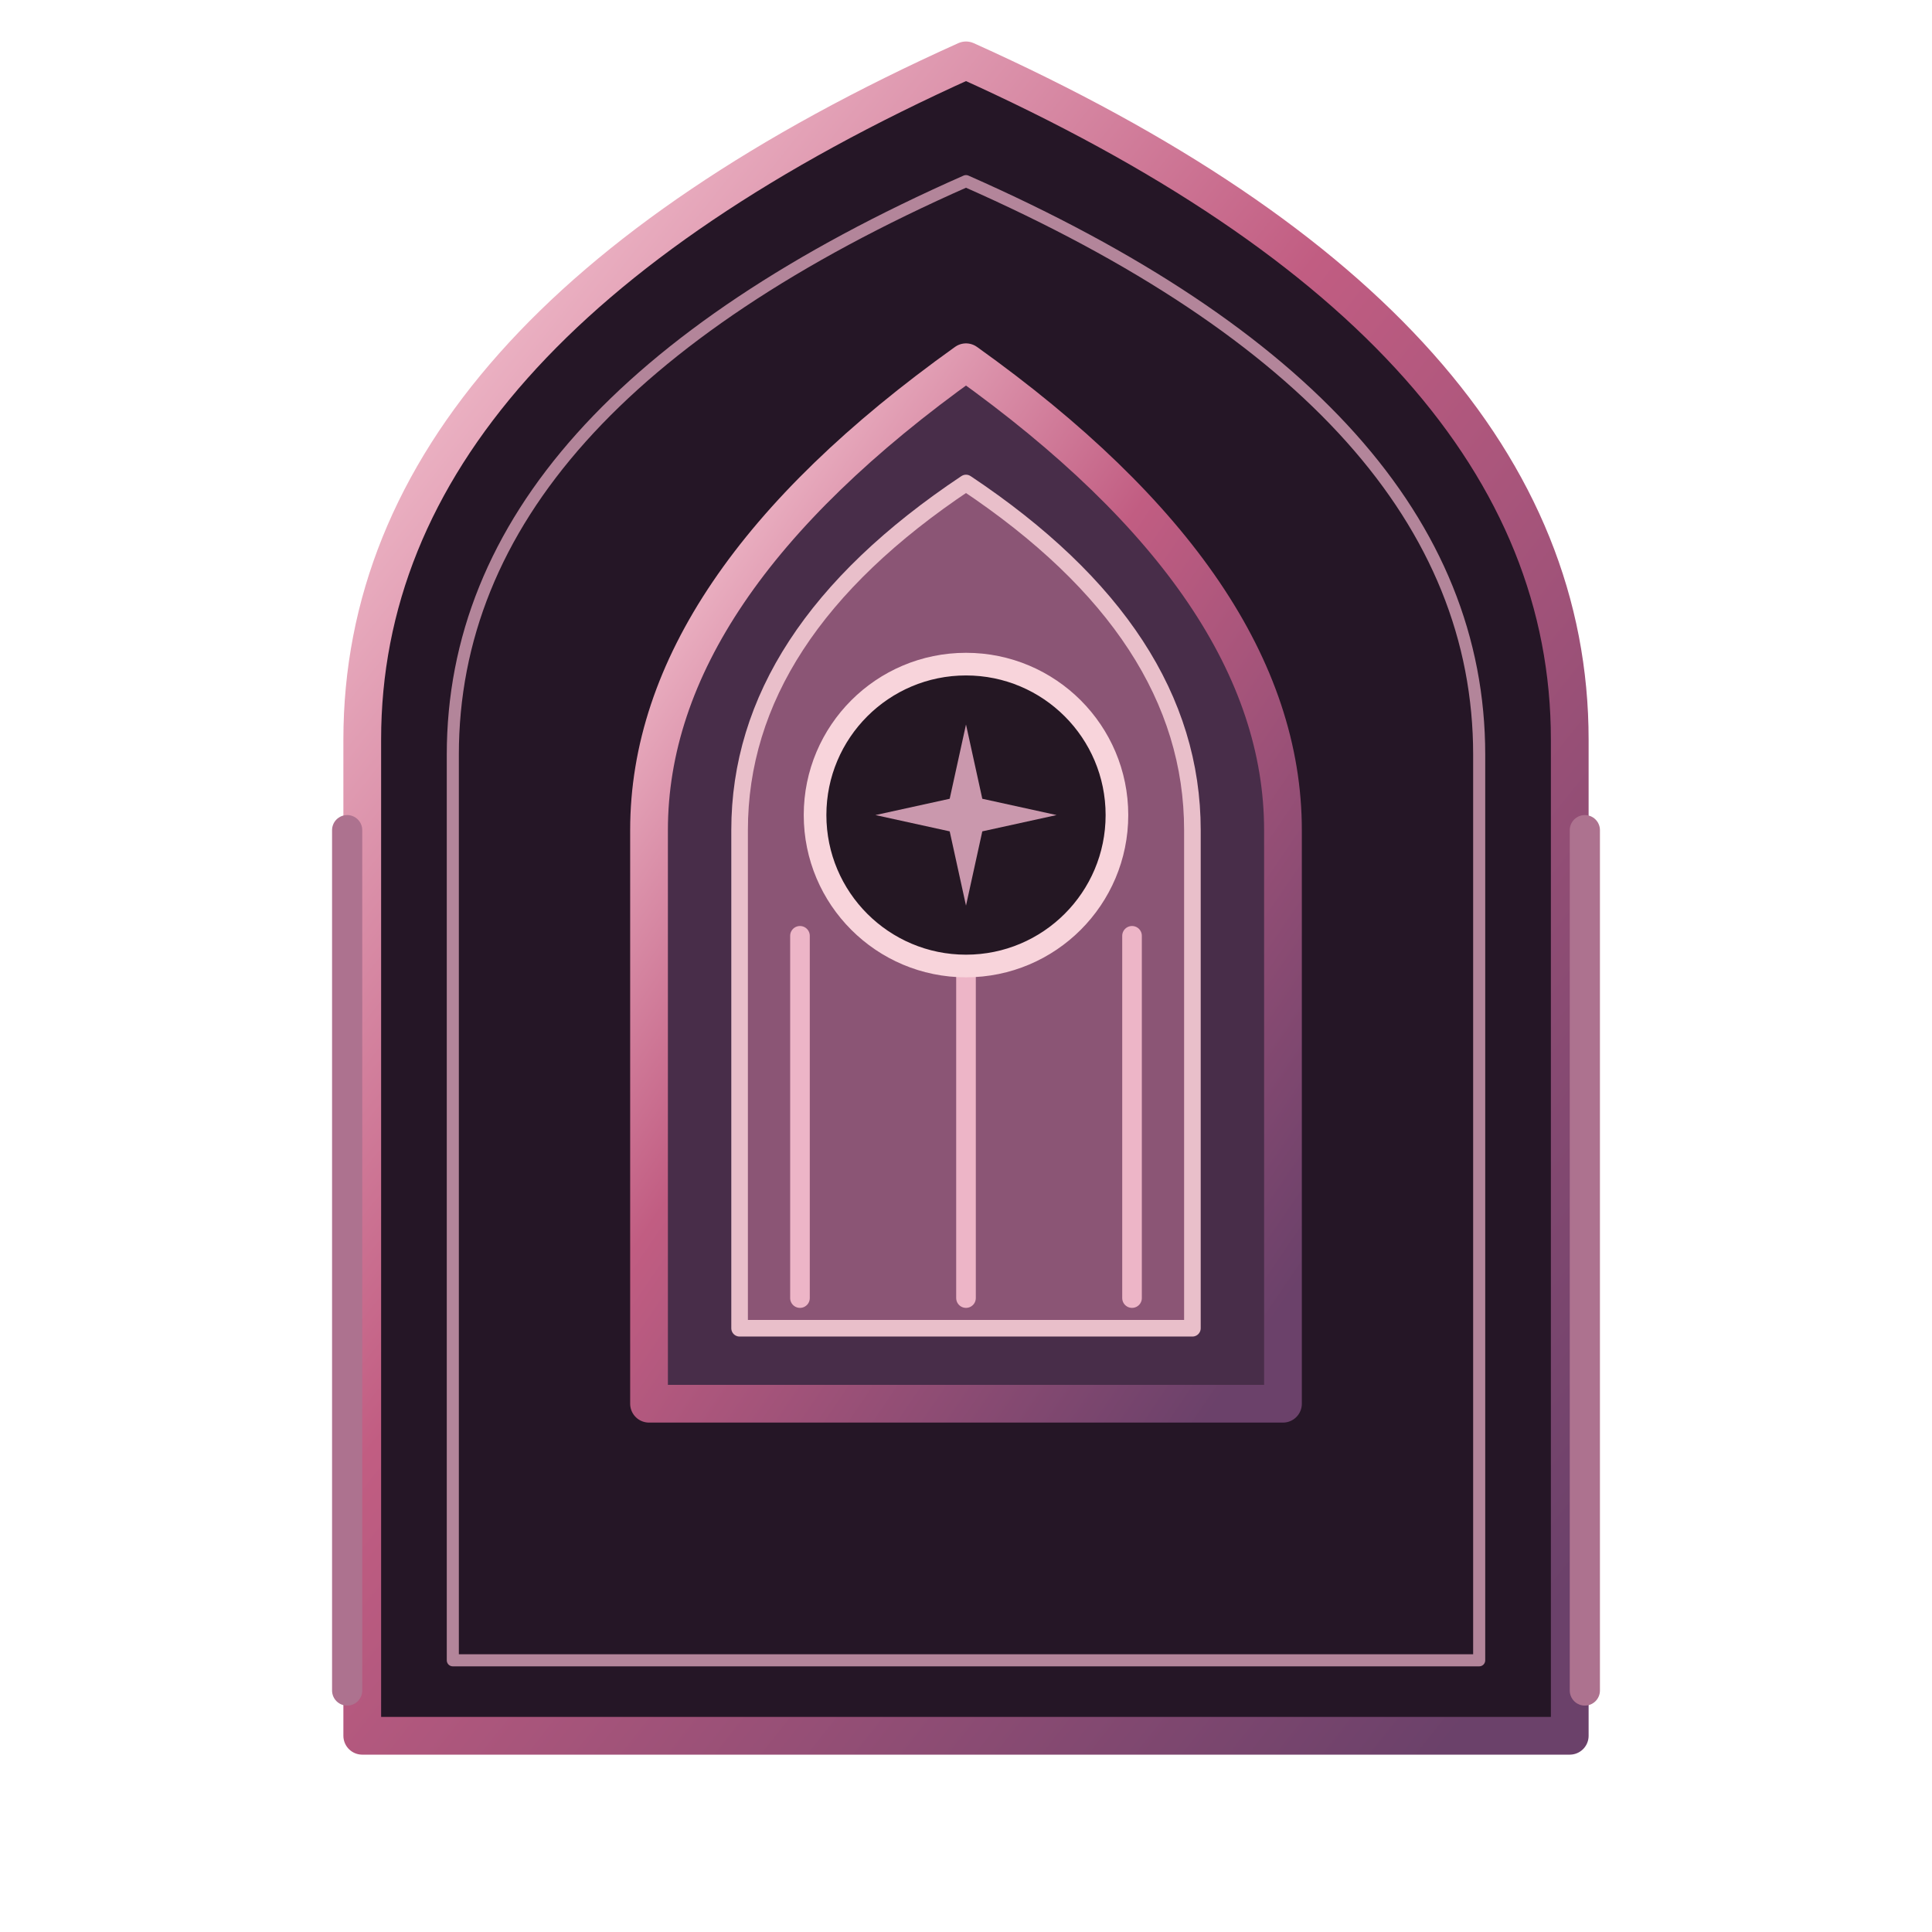
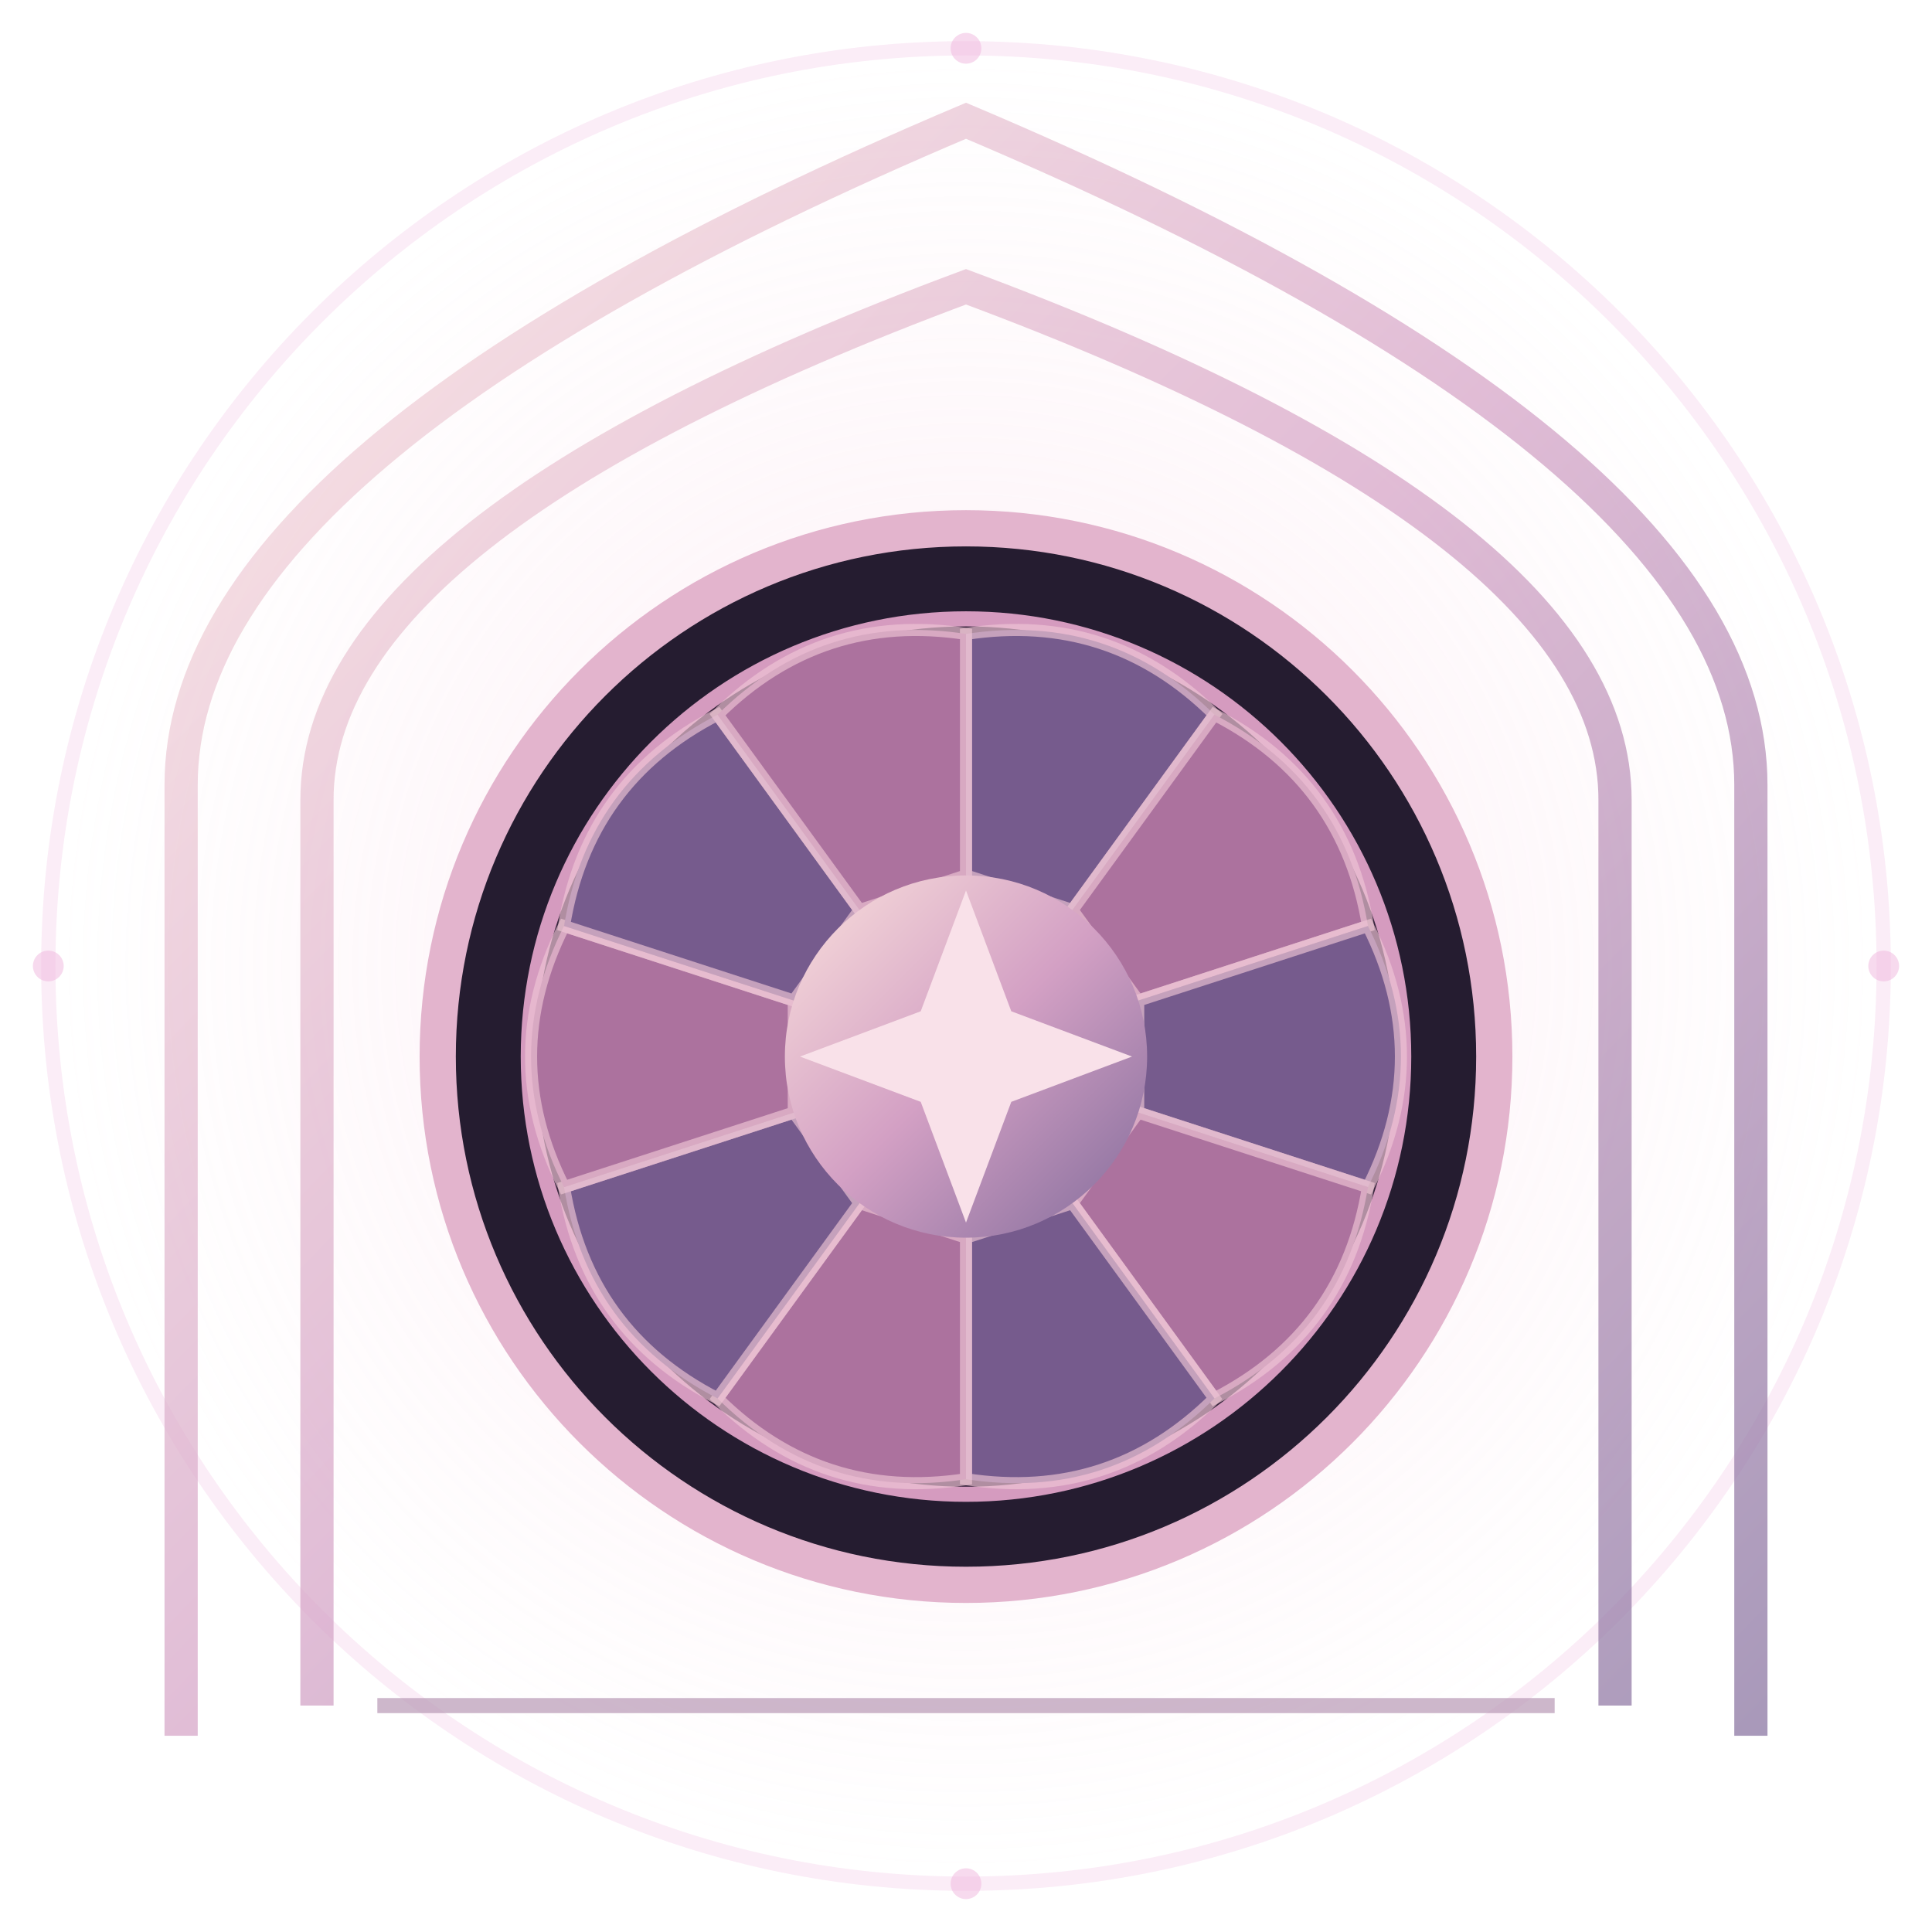
- <svg xmlns="http://www.w3.org/2000/svg" viewBox="0 0 128 128" fill="none">
+ <svg xmlns="http://www.w3.org/2000/svg" viewBox="0 0 128 128" fill="none" role="img" aria-label="Emblema da Catedral de Ônix: rosácea de vitral em arco ogival">
  <defs>
-     <linearGradient id="metal" x1="0" y1="0" x2=".9" y2="1">
-       <stop stop-color="#ffd9e1" />
-       <stop offset=".46" stop-color="#c15d82" />
-       <stop offset="1" stop-color="#6b416a" />
+     <linearGradient id="m" x1="0" y1="0" x2="1" y2="1">
+       <stop stop-color="#fae0dc" />
+       <stop offset=".5" stop-color="#d3a0c4" />
+       <stop offset="1" stop-color="#826c9b" />
    </linearGradient>
-     <linearGradient id="darkmetal" x1="0" y1="0" x2="1" y2="1">
-       <stop stop-color="#6b416a" />
-       <stop offset=".6" stop-color="#140c19" />
-       <stop offset="1" stop-color="#c15d82" />
-     </linearGradient>
-     <radialGradient id="light">
-       <stop stop-color="#c15d82" stop-opacity=".41" />
-       <stop offset=".53" stop-color="#6b416a" stop-opacity=".16" />
-       <stop offset="1" stop-color="#6b416a" stop-opacity="0" />
-     </radialGradient>
-     <linearGradient id="fade">
-       <stop stop-color="#fff" stop-opacity="0" />
-       <stop offset=".39" stop-color="#fff" stop-opacity=".22" />
-       <stop offset=".62" stop-color="#fff" stop-opacity=".9" />
-       <stop offset="1" stop-color="#fff" />
-     </linearGradient>
-     <mask id="leftFade">
-       <rect width="860" height="300" fill="url(#fade)" />
-     </mask>
-     <radialGradient id="orb">
-       <stop stop-color="#ffd9e1" stop-opacity=".95" />
-       <stop offset=".68" stop-color="#c15d82" stop-opacity=".56" />
-       <stop offset="1" stop-color="#6b416a" stop-opacity=".13" />
+     <radialGradient id="g">
+       <stop stop-color="#f6bdd6" stop-opacity=".25" />
+       <stop offset="1" stop-color="#f6bdd6" stop-opacity="0" />
    </radialGradient>
  </defs>
-   <path d="M24 115V49Q24 22 64 4Q104 22 104 49V115Z" stroke="url(#metal)" stroke-width="2.5" opacity="1" fill="#251626" stroke-linecap="round" stroke-linejoin="round" />
-   <path d="M30 110V50Q30 27 64 12Q98 27 98 50V110Z" stroke="#d7a1b7" stroke-width="0.8" opacity="0.8" fill="none" stroke-linecap="round" stroke-linejoin="round" />
-   <path d="M23 112V55" stroke="#ad728f" stroke-width="2" opacity="1" fill="none" stroke-linecap="round" stroke-linejoin="round" />
-   <path d="M105 112V55" stroke="#ad728f" stroke-width="2" opacity="1" fill="none" stroke-linecap="round" stroke-linejoin="round" />
-   <path d="M43 93V55Q43 39 64 24Q85 39 85 55V93Z" stroke="url(#metal)" stroke-width="2.5" opacity="1" fill="#482d49" stroke-linecap="round" stroke-linejoin="round" />
-   <path d="M49 88V55Q49 42 64 32Q79 42 79 55V88Z" stroke="#e9bfca" stroke-width="1.1" opacity="1" fill="#8b5575" stroke-linecap="round" stroke-linejoin="round" />
-   <line x1="53" y1="62" x2="53" y2="86" stroke="#edb5c7" stroke-width="1.3" opacity="1" stroke-linecap="round" />
-   <line x1="64" y1="62" x2="64" y2="86" stroke="#edb5c7" stroke-width="1.3" opacity="1" stroke-linecap="round" />
-   <line x1="75" y1="62" x2="75" y2="86" stroke="#edb5c7" stroke-width="1.3" opacity="1" stroke-linecap="round" />
-   <circle cx="64" cy="54" r="10" fill="#241723" stroke="#f8d4db" stroke-width="1.5" opacity="1" />
-   <path d="M64 48L65.08 52.92L70 54L65.08 55.08L64 60L62.92 55.08L58 54L62.92 52.92Z" fill="#f4b8d0" opacity="0.8" />
+   <g aria-hidden="true" fill="none" stroke="#f0b6dd" stroke-opacity=".24" stroke-width="0.948">
+     <circle cx="64.0" cy="64.0" r="60.8" />
+     <circle cx="124.8" cy="64.0" r="1.02" fill="#f0b6dd" stroke="none" opacity=".5" />
+     <circle cx="64.0" cy="124.8" r="1.02" fill="#f0b6dd" stroke="none" opacity=".5" />
+     <circle cx="3.2" cy="64.0" r="1.02" fill="#f0b6dd" stroke="none" opacity=".5" />
+     <circle cx="64.0" cy="3.2" r="1.02" fill="#f0b6dd" stroke="none" opacity=".5" />
+   </g>
+   <circle cx="64" cy="64" r="61" fill="url(#g)" />
+   <path d="M12 115V52Q12 30 64 8Q116 30 116 52V115M21 113V53Q21 35 64 19Q107 35 107 53V113" stroke="url(#m)" stroke-width="2.2" stroke-opacity=".7" />
+   <circle cx="64" cy="70" r="35" fill="#251c30" stroke="#e3b4cd" stroke-width="2.4" />
+   <circle cx="64" cy="70" r="29" fill="#39263e" stroke="#d59bbf" />
+   <path d="M64 58 L64 42 Q73.58 40.52 80.46 47.35 L71.05 60.29Z" fill="#765b8d" stroke="#f0c7d6" stroke-opacity=".65" stroke-width=".8" />
+   <path d="M71.05 60.29 L80.46 47.35 Q89.08 51.78 90.63 61.35 L75.41 66.29Z" fill="#ac729e" stroke="#f0c7d6" stroke-opacity=".65" stroke-width=".8" />
+   <path d="M75.41 66.29 L90.63 61.35 Q95 70 90.63 78.65 L75.41 73.71Z" fill="#765b8d" stroke="#f0c7d6" stroke-opacity=".65" stroke-width=".8" />
+   <path d="M75.41 73.71 L90.63 78.65 Q89.08 88.22 80.46 92.65 L71.05 79.71Z" fill="#ac729e" stroke="#f0c7d6" stroke-opacity=".65" stroke-width=".8" />
+   <path d="M71.05 79.71 L80.46 92.65 Q73.58 99.48 64 98 L64 82Z" fill="#765b8d" stroke="#f0c7d6" stroke-opacity=".65" stroke-width=".8" />
+   <path d="M64 82 L64 98 Q54.42 99.48 47.54 92.65 L56.95 79.71Z" fill="#ac729e" stroke="#f0c7d6" stroke-opacity=".65" stroke-width=".8" />
+   <path d="M56.95 79.71 L47.54 92.65 Q38.92 88.22 37.37 78.65 L52.59 73.71Z" fill="#765b8d" stroke="#f0c7d6" stroke-opacity=".65" stroke-width=".8" />
+   <path d="M52.59 73.71 L37.37 78.65 Q33 70 37.37 61.35 L52.59 66.29Z" fill="#ac729e" stroke="#f0c7d6" stroke-opacity=".65" stroke-width=".8" />
+   <path d="M52.59 66.29 L37.37 61.35 Q38.92 51.78 47.54 47.35 L56.95 60.29Z" fill="#765b8d" stroke="#f0c7d6" stroke-opacity=".65" stroke-width=".8" />
+   <path d="M56.95 60.29 L47.54 47.35 Q54.42 40.52 64 42 L64 58Z" fill="#ac729e" stroke="#f0c7d6" stroke-opacity=".65" stroke-width=".8" />
+   <circle cx="64" cy="70" r="12" fill="url(#m)" />
+   <path d="M64 59L67 67L75 70L67 73L64 81L61 73L53 70L61 67Z" fill="#f9e1e9" />
+   <path d="M25 113H103" stroke="#b899b6" stroke-opacity=".7" />
</svg>
